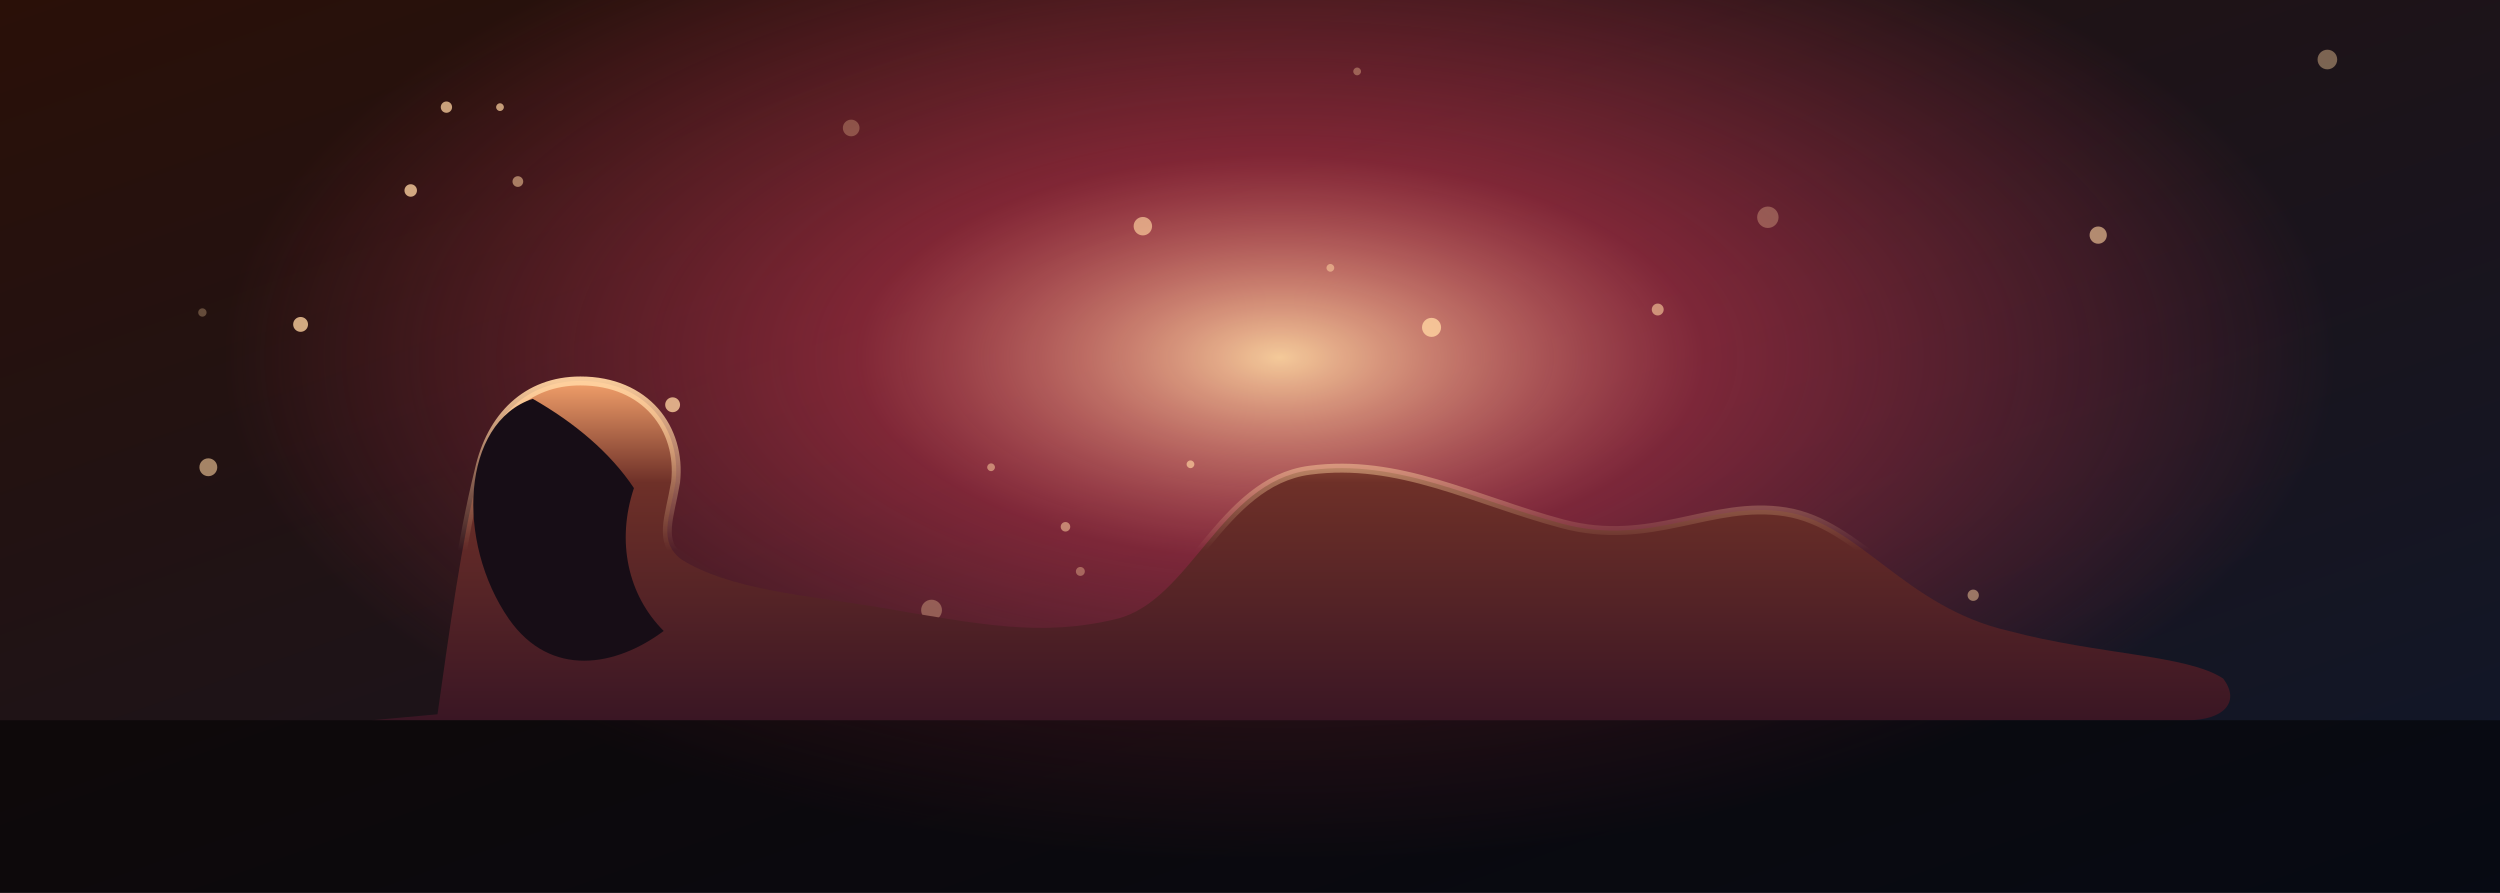
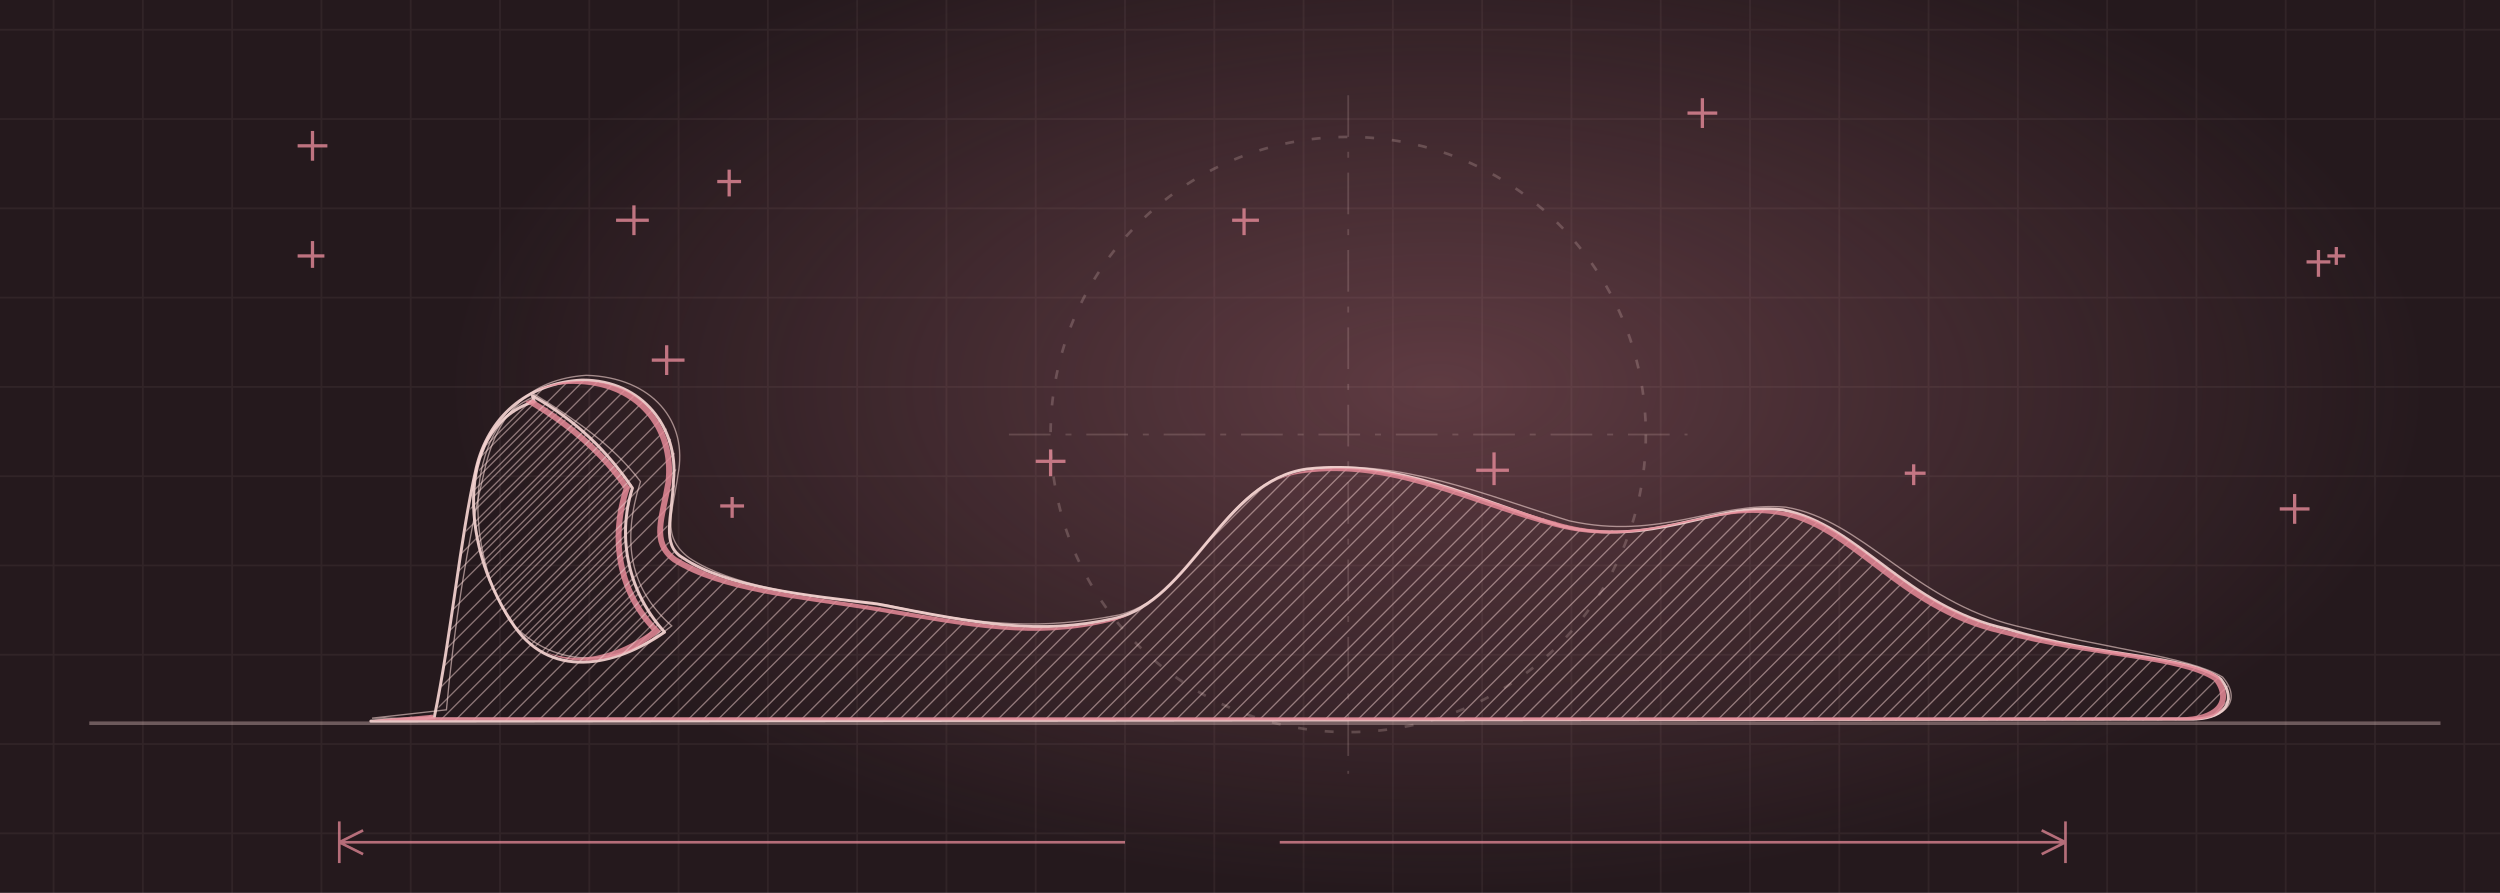
<svg xmlns="http://www.w3.org/2000/svg" viewBox="0 0 840 300" width="840" height="300">
  <defs>
-     <linearGradient id="bg" x1="0" y1="0" x2="1" y2="1">
-       <stop offset="0" stop-color="#2A1008" />
-       <stop offset="1" stop-color="#0F172A" />
-     </linearGradient>
-     <radialGradient id="light" cx="0.5" cy="0.5" r="0.5">
-       <stop offset="0" stop-color="#FFD3A0" stop-opacity="0.95" />
-       <stop offset="0.4" stop-color="#F43F5E" stop-opacity="0.45" />
-       <stop offset="1" stop-color="#F43F5E" stop-opacity="0" />
+     <clipPath id="c1">
+       <path d="M84 22 C60 30 58 70 76 96 C90 116 112 112 128 100 C116 88 112 70 118 52 C110 40 98 30 84 22 Z" />
+     </clipPath>
+     <clipPath id="c2">
+       <path d="M30 130 L52 128 C56 100 60 70 66 46 C70 28 82 16 100 16 C122 16 134 32 132 50 C130 62 126 70 134 76 C150 86 175 88 200 92 C235 98 255 102 280 96 C305 90 315 50 345 46 C375 42 400 56 430 64 C460 72 480 56 505 60 C530 64 545 92 580 100 C610 108 640 108 652 116 C658 124 652 130 640 130 Z" />
+     </clipPath>
+     <radialGradient id="gl" cx="0.5" cy="0.5" r="0.5">
+       <stop offset="0" stop-color="#E58A98" stop-opacity="0.30" />
+       <stop offset="1" stop-color="#E58A98" stop-opacity="0" />
    </radialGradient>
-     <linearGradient id="skinR" x1="0" y1="0" x2="1" y2="0">
-       <stop offset="0" stop-color="#3A1624" />
-       <stop offset="0.75" stop-color="#6E3028" />
-       <stop offset="1" stop-color="#F2A06A" />
-     </linearGradient>
-     <linearGradient id="skinT" x1="0" y1="1" x2="0" y2="0">
-       <stop offset="0" stop-color="#3A1624" />
-       <stop offset="0.7" stop-color="#6E3028" />
-       <stop offset="1" stop-color="#F2A06A" />
-     </linearGradient>
-     <linearGradient id="rimR" x1="0" y1="0" x2="1" y2="0">
-       <stop offset="0.45" stop-color="#FFD3A0" stop-opacity="0" />
-       <stop offset="1" stop-color="#FFD3A0" stop-opacity="0.95" />
-     </linearGradient>
-     <linearGradient id="rimT" x1="0" y1="1" x2="0" y2="0">
-       <stop offset="0.5" stop-color="#FFD3A0" stop-opacity="0" />
-       <stop offset="1" stop-color="#FFD3A0" stop-opacity="0.95" />
-     </linearGradient>
  </defs>
-   <rect width="840" height="300" fill="url(#bg)" />
-   <ellipse cx="430" cy="120" rx="360" ry="170" fill="url(#light)" />
-   <circle cx="286" cy="43" r="2.8" fill="#FFD3A0" opacity="0.29" />
-   <circle cx="447" cy="90" r="1.3" fill="#FFD3A0" opacity="0.55" />
-   <circle cx="68" cy="105" r="1.4" fill="#FFD3A0" opacity="0.30" />
-   <circle cx="363" cy="192" r="1.5" fill="#FFD3A0" opacity="0.38" />
-   <circle cx="517" cy="218" r="2.6" fill="#FFD3A0" opacity="0.49" />
-   <circle cx="782" cy="20" r="3.3" fill="#FFD3A0" opacity="0.42" />
-   <circle cx="150" cy="36" r="1.9" fill="#FFD3A0" opacity="0.74" />
-   <circle cx="177" cy="138" r="2.7" fill="#FFD3A0" opacity="0.47" />
-   <circle cx="456" cy="24" r="1.3" fill="#FFD3A0" opacity="0.37" />
-   <circle cx="557" cy="104" r="2.0" fill="#FFD3A0" opacity="0.60" />
-   <circle cx="384" cy="76" r="3.1" fill="#FFD3A0" opacity="0.67" />
-   <circle cx="226" cy="136" r="2.5" fill="#FFD3A0" opacity="0.78" />
-   <circle cx="594" cy="73" r="3.6" fill="#FFD3A0" opacity="0.32" />
-   <circle cx="358" cy="177" r="1.6" fill="#FFD3A0" opacity="0.54" />
-   <circle cx="70" cy="157" r="3.0" fill="#FFD3A0" opacity="0.59" />
-   <circle cx="705" cy="79" r="2.9" fill="#FFD3A0" opacity="0.61" />
-   <circle cx="481" cy="110" r="3.2" fill="#FFD3A0" opacity="0.82" />
-   <circle cx="400" cy="156" r="1.3" fill="#FFD3A0" opacity="0.67" />
-   <circle cx="532" cy="228" r="3.2" fill="#FFD3A0" opacity="0.42" />
-   <circle cx="333" cy="157" r="1.3" fill="#FFD3A0" opacity="0.53" />
-   <circle cx="168" cy="36" r="1.3" fill="#FFD3A0" opacity="0.71" />
-   <circle cx="138" cy="64" r="2.1" fill="#FFD3A0" opacity="0.77" />
-   <circle cx="101" cy="109" r="2.5" fill="#FFD3A0" opacity="0.78" />
-   <circle cx="663" cy="200" r="1.9" fill="#FFD3A0" opacity="0.50" />
-   <circle cx="313" cy="205" r="3.5" fill="#FFD3A0" opacity="0.34" />
-   <circle cx="174" cy="61" r="1.8" fill="#FFD3A0" opacity="0.54" />
+   <rect width="840" height="300" fill="#25191D" />
+   <path d="M18 0V300M48 0V300M78 0V300M108 0V300M138 0V300M168 0V300M198 0V300M228 0V300M258 0V300M288 0V300M318 0V300M348 0V300M378 0V300M408 0V300M438 0V300M468 0V300M498 0V300M528 0V300M558 0V300M588 0V300M618 0V300M648 0V300M678 0V300M708 0V300M738 0V300M768 0V300M798 0V300M828 0V300M0 10H840M0 40H840M0 70H840M0 100H840M0 130H840M0 160H840M0 190H840M0 220H840M0 250H840M0 280H840" stroke="#F4D3D0" stroke-opacity="0.06" stroke-width="0.6" fill="none" />
+   <ellipse cx="483" cy="130" rx="330" ry="170" fill="url(#gl)" />
+   <circle cx="453" cy="146" r="100" fill="none" stroke="#F4D3D0" stroke-opacity="0.22" stroke-width="0.9" stroke-dasharray="3 6" />
+   <path d="M339 146H567M453 32V260" stroke="#F4D3D0" stroke-opacity="0.176" stroke-width="0.6" stroke-dasharray="14 5 2 5" fill="none" />
  <g transform="translate(95 112) scale(1.0 1.0)">
-     <path d="M30 130 L52 128 C56 100 60 70 66 46 C70 28 82 16 100 16 C122 16 134 32 132 50 C130 62 126 70 134 76 C150 86 175 88 200 92 C235 98 255 102 280 96 C305 90 315 50 345 46 C375 42 400 56 430 64 C460 72 480 56 505 60 C530 64 545 92 580 100 C610 108 640 108 652 116 C658 124 652 130 640 130 Z" fill="url(#skinT)" stroke="url(#rimT)" stroke-width="3" />
-     <path d="M84 22 C60 30 58 70 76 96 C90 116 112 112 128 100 C116 88 112 70 118 52 C110 40 98 30 84 22 Z" fill="#170D16" />
+     <g clip-path="url(#c1)">
+       <path d="M-56 120L50 14M-50 120L56 14M-45 120L61 14M-40 120L66 14M-34 120L72 14M-28 120L78 14M-23 120L83 14M-18 120L88 14M-12 120L94 14M-6 120L100 14M-1 120L105 14M4 120L110 14M10 120L116 14M16 120L122 14M21 120L127 14M26 120L132 14M32 120L138 14M38 120L144 14M43 120L149 14M48 120L154 14M54 120L160 14M60 120L166 14M65 120L171 14M70 120L176 14M76 120L182 14M82 120L188 14M87 120L193 14M92 120L198 14M98 120L204 14M104 120L210 14M109 120L215 14M114 120L220 14M120 120L226 14M126 120L232 14M131 120L237 14M136 120L242 14M142 120L248 14M148 120L254 14M153 120L259 14M158 120L264 14M164 120L270 14M170 120L276 14M175 120L281 14M180 120L286 14M186 120L292 14M192 120L298 14M197 120L303 14M202 120L308 14M208 120L314 14M214 120L320 14M219 120L325 14M224 120L330 14M230 120L336 14M236 120L342 14M241 120L347 14" fill="none" stroke="#F4D3D0" stroke-opacity="0.5" stroke-width="0.45" />
+     </g>
+     <path d="M84.5 22.9 C58.9 31.0 58.7 69.0 76.7 96.7 C89.3 117.0 111.7 111.9 128.3 100.4 C116.5 87.5 112.0 69.2 117.5 52.0 C109.1 39.7 98.7 29.3 83.9 21.0 Z" fill="none" stroke="#F4D3D0" stroke-width="1.0" stroke-linejoin="round" stroke-opacity="0.92" />
+     <path d="M83.2 22.3 C61.5 30.5 57.9 69.4 74.8 97.6 C90.8 115.2 112.3 112.7 129.3 99.3 C115.4 87.0 112.3 71.4 118.8 50.8 C109.6 38.6 96.9 30.0 82.9 21.3 Z" fill="none" stroke="#F4D3D0" stroke-width="0.45" stroke-opacity="0.6" transform="translate(1.4 -1)" />
+     <g clip-path="url(#c1)">
+       <path d="M84 22 C60 30 58 70 76 96 C90 116 112 112 128 100 C116 88 112 70 118 52 C110 40 98 30 84 22 Z" fill="none" stroke="#E58A98" stroke-width="2" stroke-opacity="0.85" transform="translate(-2.4 0)" />
+     </g>
  </g>
-   <rect x="0" y="242" width="840" height="58" fill="#000000" opacity="0.55" />
+   <g transform="translate(95 112) scale(1.0 1.0)">
+     <g clip-path="url(#c2)">
+       <path d="M-92 132L30 10M-86 132L36 10M-81 132L41 10M-76 132L46 10M-70 132L52 10M-64 132L58 10M-59 132L63 10M-54 132L68 10M-48 132L74 10M-42 132L80 10M-37 132L85 10M-32 132L90 10M-26 132L96 10M-20 132L102 10M-15 132L107 10M-10 132L112 10M-4 132L118 10M2 132L124 10M7 132L129 10M12 132L134 10M18 132L140 10M24 132L146 10M29 132L151 10M34 132L156 10M40 132L162 10M46 132L168 10M51 132L173 10M56 132L178 10M62 132L184 10M68 132L190 10M73 132L195 10M78 132L200 10M84 132L206 10M90 132L212 10M95 132L217 10M100 132L222 10M106 132L228 10M112 132L234 10M117 132L239 10M122 132L244 10M128 132L250 10M134 132L256 10M139 132L261 10M144 132L266 10M150 132L272 10M156 132L278 10M161 132L283 10M166 132L288 10M172 132L294 10M178 132L300 10M183 132L305 10M188 132L310 10M194 132L316 10M200 132L322 10M205 132L327 10M210 132L332 10M216 132L338 10M222 132L344 10M227 132L349 10M232 132L354 10M238 132L360 10M244 132L366 10M249 132L371 10M254 132L376 10M260 132L382 10M266 132L388 10M271 132L393 10M276 132L398 10M282 132L404 10M288 132L410 10M293 132L415 10M298 132L420 10M304 132L426 10M310 132L432 10M315 132L437 10M320 132L442 10M326 132L448 10M332 132L454 10M337 132L459 10M342 132L464 10M348 132L470 10M354 132L476 10M359 132L481 10M364 132L486 10M370 132L492 10M376 132L498 10M381 132L503 10M386 132L508 10M392 132L514 10M398 132L520 10M403 132L525 10M408 132L530 10M414 132L536 10M420 132L542 10M425 132L547 10M430 132L552 10M436 132L558 10M442 132L564 10M447 132L569 10M452 132L574 10M458 132L580 10M464 132L586 10M469 132L591 10M474 132L596 10M480 132L602 10M486 132L608 10M491 132L613 10M496 132L618 10M502 132L624 10M508 132L630 10M513 132L635 10M518 132L640 10M524 132L646 10M530 132L652 10M535 132L657 10M540 132L662 10M546 132L668 10M552 132L674 10M557 132L679 10M562 132L684 10M568 132L690 10M574 132L696 10M579 132L701 10M584 132L706 10M590 132L712 10M596 132L718 10M601 132L723 10M606 132L728 10M612 132L734 10M618 132L740 10M623 132L745 10M628 132L750 10M634 132L756 10M640 132L762 10M645 132L767 10M650 132L772 10M656 132L778 10M662 132L784 10M667 132L789 10M672 132L794 10M678 132L800 10M684 132L806 10M689 132L811 10M694 132L816 10M700 132L822 10M706 132L828 10M711 132L833 10M716 132L838 10M722 132L844 10M728 132L850 10M733 132L855 10M738 132L860 10M744 132L866 10M750 132L872 10M755 132L877 10M760 132L882 10M766 132L888 10M772 132L894 10M777 132L899 10M782 132L904 10" fill="none" stroke="#F4D3D0" stroke-opacity="0.5" stroke-width="0.45" />
+     </g>
+     <path d="M29.6 130.3 L50.9 129.1 C56.7 101.1 59.5 69.3 65.0 45.3 C69.0 28.4 81.7 16.7 100.6 15.7 C121.3 15.7 133.0 32.3 131.3 49.2 C130.9 61.9 127.0 71.1 134.4 75.4 C149.2 85.4 175.5 88.0 199.6 90.9 C234.7 97.8 254.1 101.4 279.5 95.8 C305.0 90.1 315.8 49.5 344.1 45.6 C374.4 42.2 399.9 55.6 429.1 64.6 C460.3 72.3 480.4 56.8 504.0 59.3 C529.9 64.4 545.0 92.0 579.6 99.4 C610.8 109.1 640.0 107.9 651.2 116.2 C657.4 124.3 651.5 129.9 640.8 129.6 Z" fill="none" stroke="#F4D3D0" stroke-width="1.0" stroke-linejoin="round" stroke-opacity="0.92" />
+     <path d="M28.6 130.3 L53.6 127.5 C56.1 99.6 60.8 70.6 66.3 47.5 C70.6 27.5 81.6 16.4 100.6 15.1 C123.0 15.8 134.9 30.7 131.4 48.5 C129.7 61.2 125.5 69.1 135.1 76.4 C149.5 86.0 174.0 89.4 201.3 92.2 C233.9 99.5 254.1 100.6 279.7 95.6 C306.1 88.9 313.6 49.8 343.5 46.5 C375.0 43.2 401.4 55.1 430.9 64.0 C461.4 70.7 479.9 57.5 503.6 59.4 C529.4 63.6 546.6 91.0 581.0 99.3 C611.2 106.9 638.7 109.6 650.4 116.5 C657.1 124.3 651.4 130.4 640.6 130.8 Z" fill="none" stroke="#F4D3D0" stroke-width="0.45" stroke-opacity="0.6" transform="translate(1.4 -1)" />
+     <g clip-path="url(#c2)">
+       <path d="M30 130 L52 128 C56 100 60 70 66 46 C70 28 82 16 100 16 C122 16 134 32 132 50 C130 62 126 70 134 76 C150 86 175 88 200 92 C235 98 255 102 280 96 C305 90 315 50 345 46 C375 42 400 56 430 64 C460 72 480 56 505 60 C530 64 545 92 580 100 C610 108 640 108 652 116 C658 124 652 130 640 130 Z" fill="none" stroke="#E58A98" stroke-width="2" stroke-opacity="0.85" transform="translate(-2.4 0)" />
+     </g>
+   </g>
+   <path d="M30 243H820" stroke="#F4D3D0" stroke-opacity="0.35" stroke-width="1.2" fill="none" />
+   <path d="M414 74H423M418 70V79M219 121H230M224 116V126M100 86H109M105 81V90M100 49H110M105 44V54M782 86H788M785 83V89M775 88H783M779 84V93M496 158H507M502 152V163M766 171H776M771 166V176M640 159H647M643 156V163M207 74H218M213 69V79M567 38H577M572 33V43M242 170H250M246 167V174M241 61H249M245 57V66M348 155H358M353 151V160" stroke="#E58A98" stroke-opacity="0.8" stroke-width="1.1" fill="none" />
+   <path d="M114 283H378M430 283H694M114 276V290M694 276V290M114 283l8-4M114 283l8 4M694 283l-8-4M694 283l-8 4" stroke="#E58A98" stroke-opacity="0.75" stroke-width="0.9" fill="none" />
</svg>
